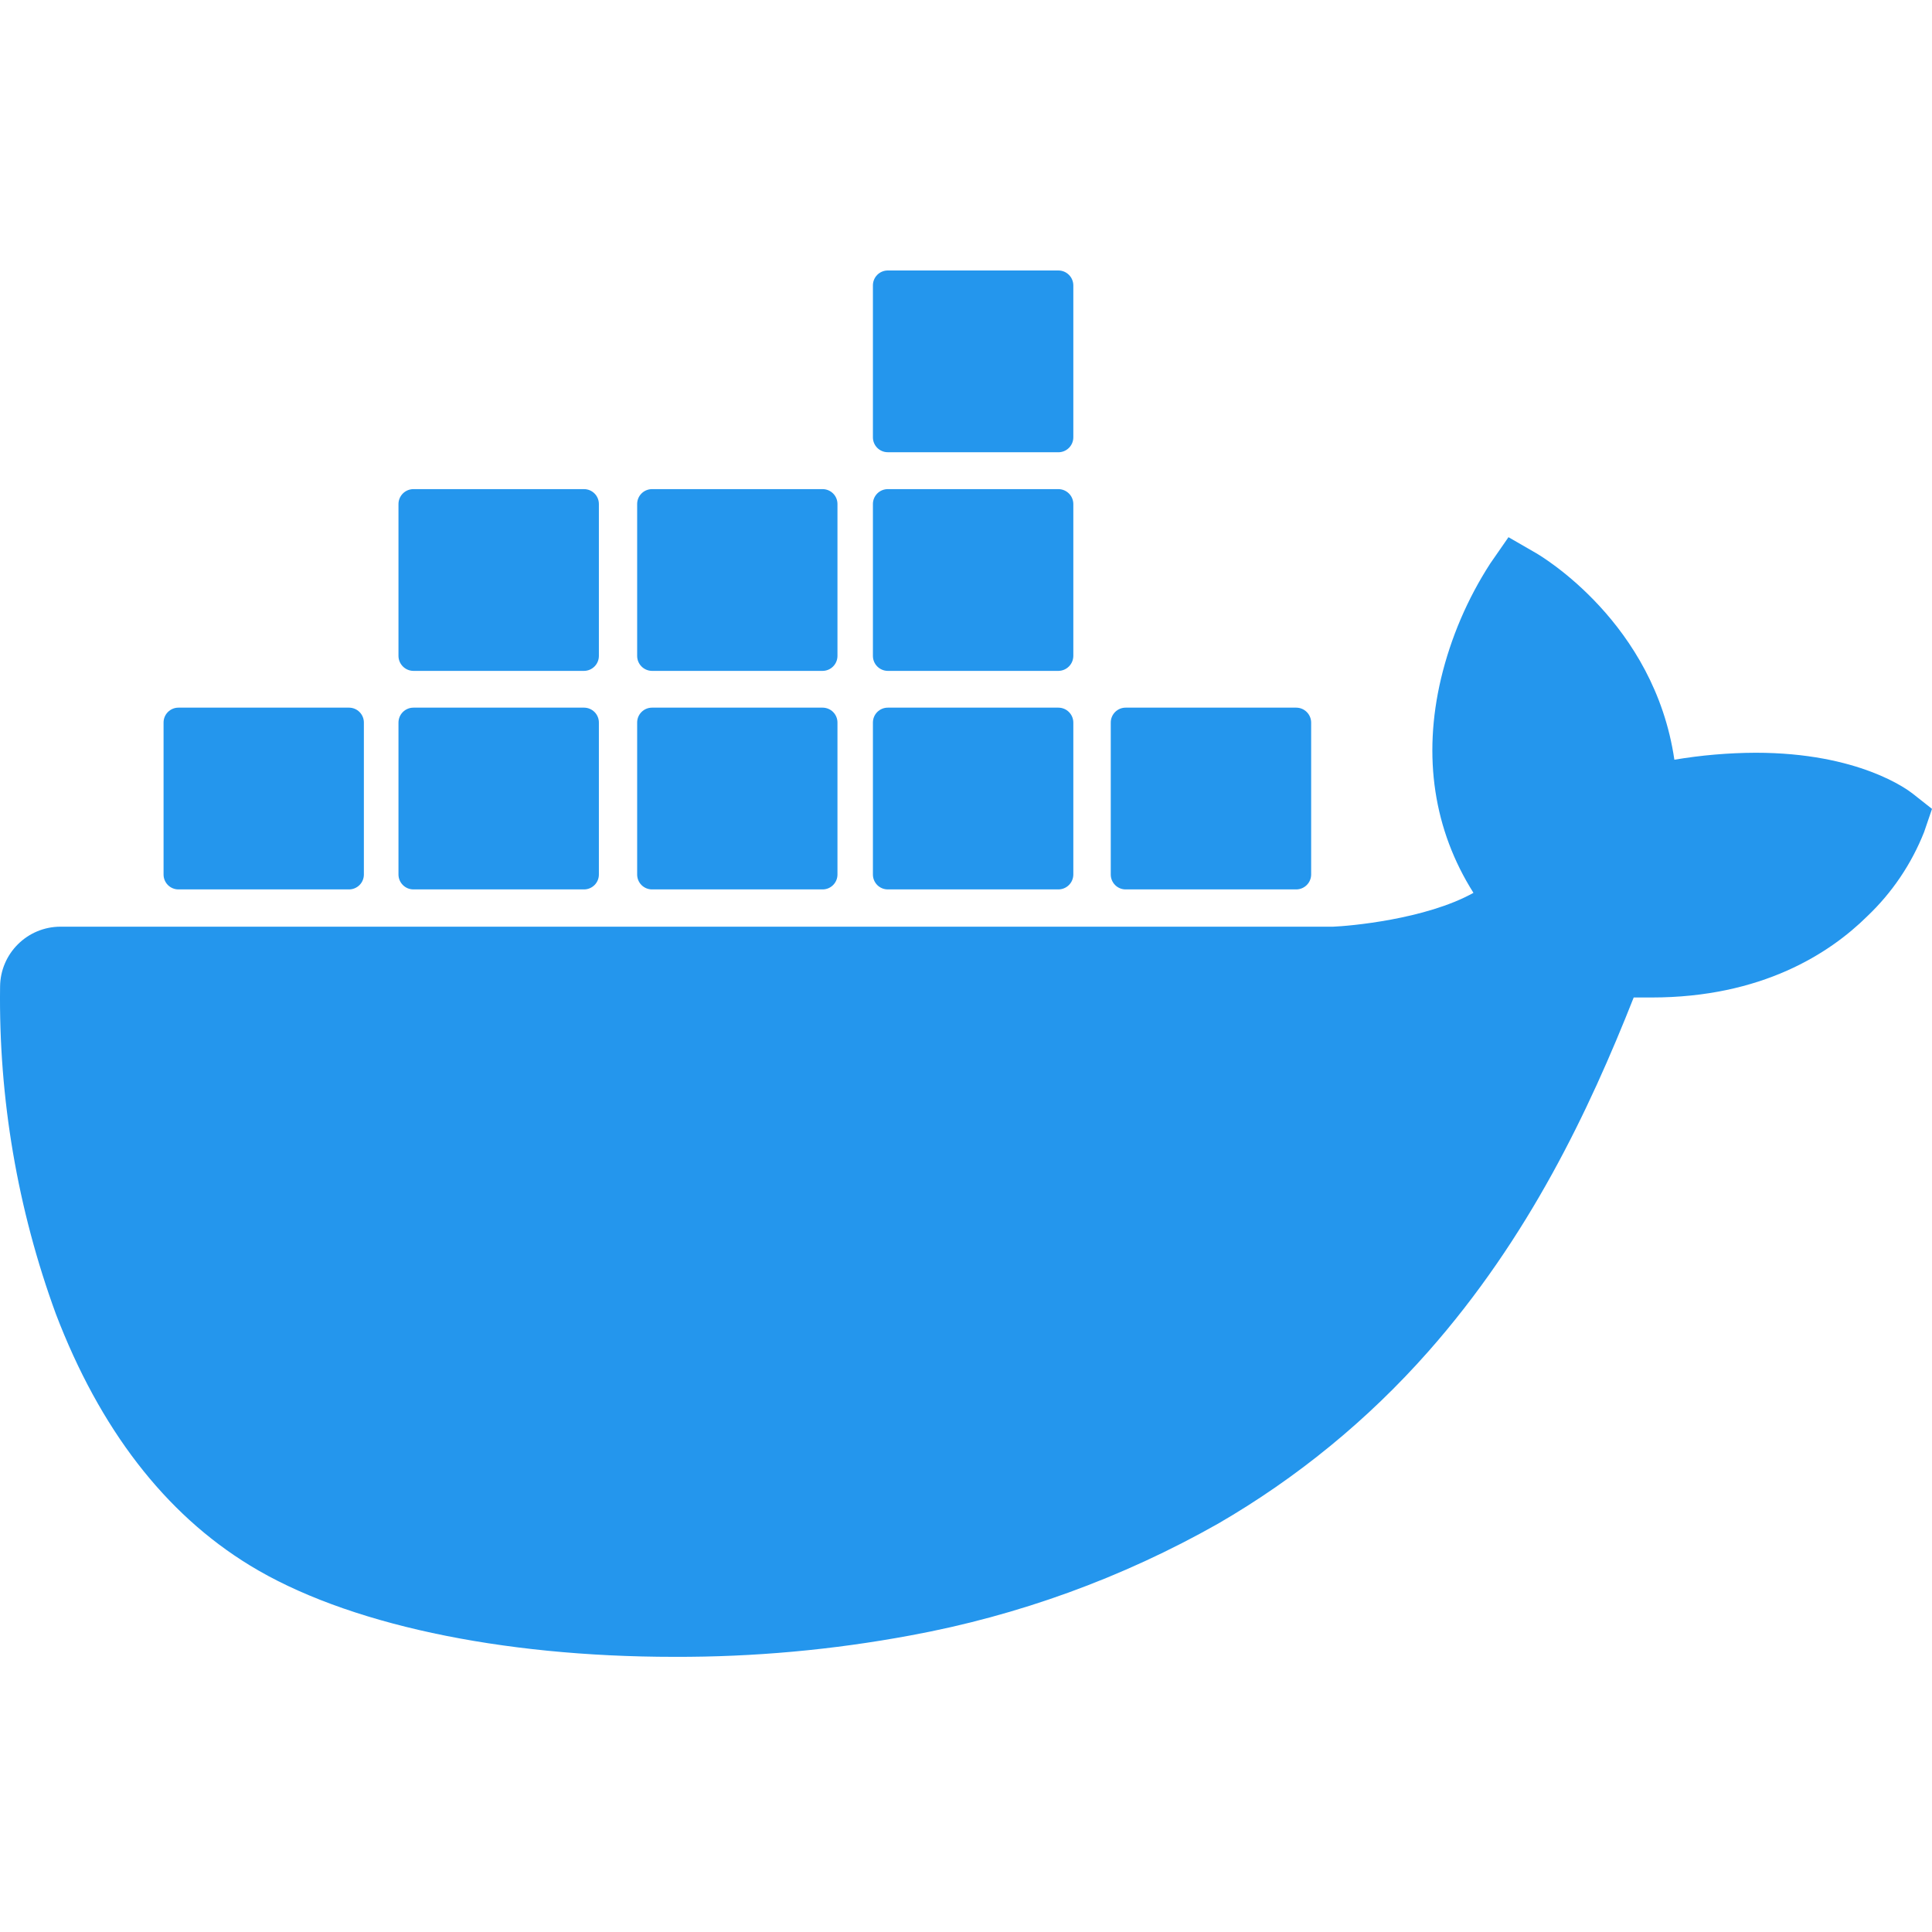
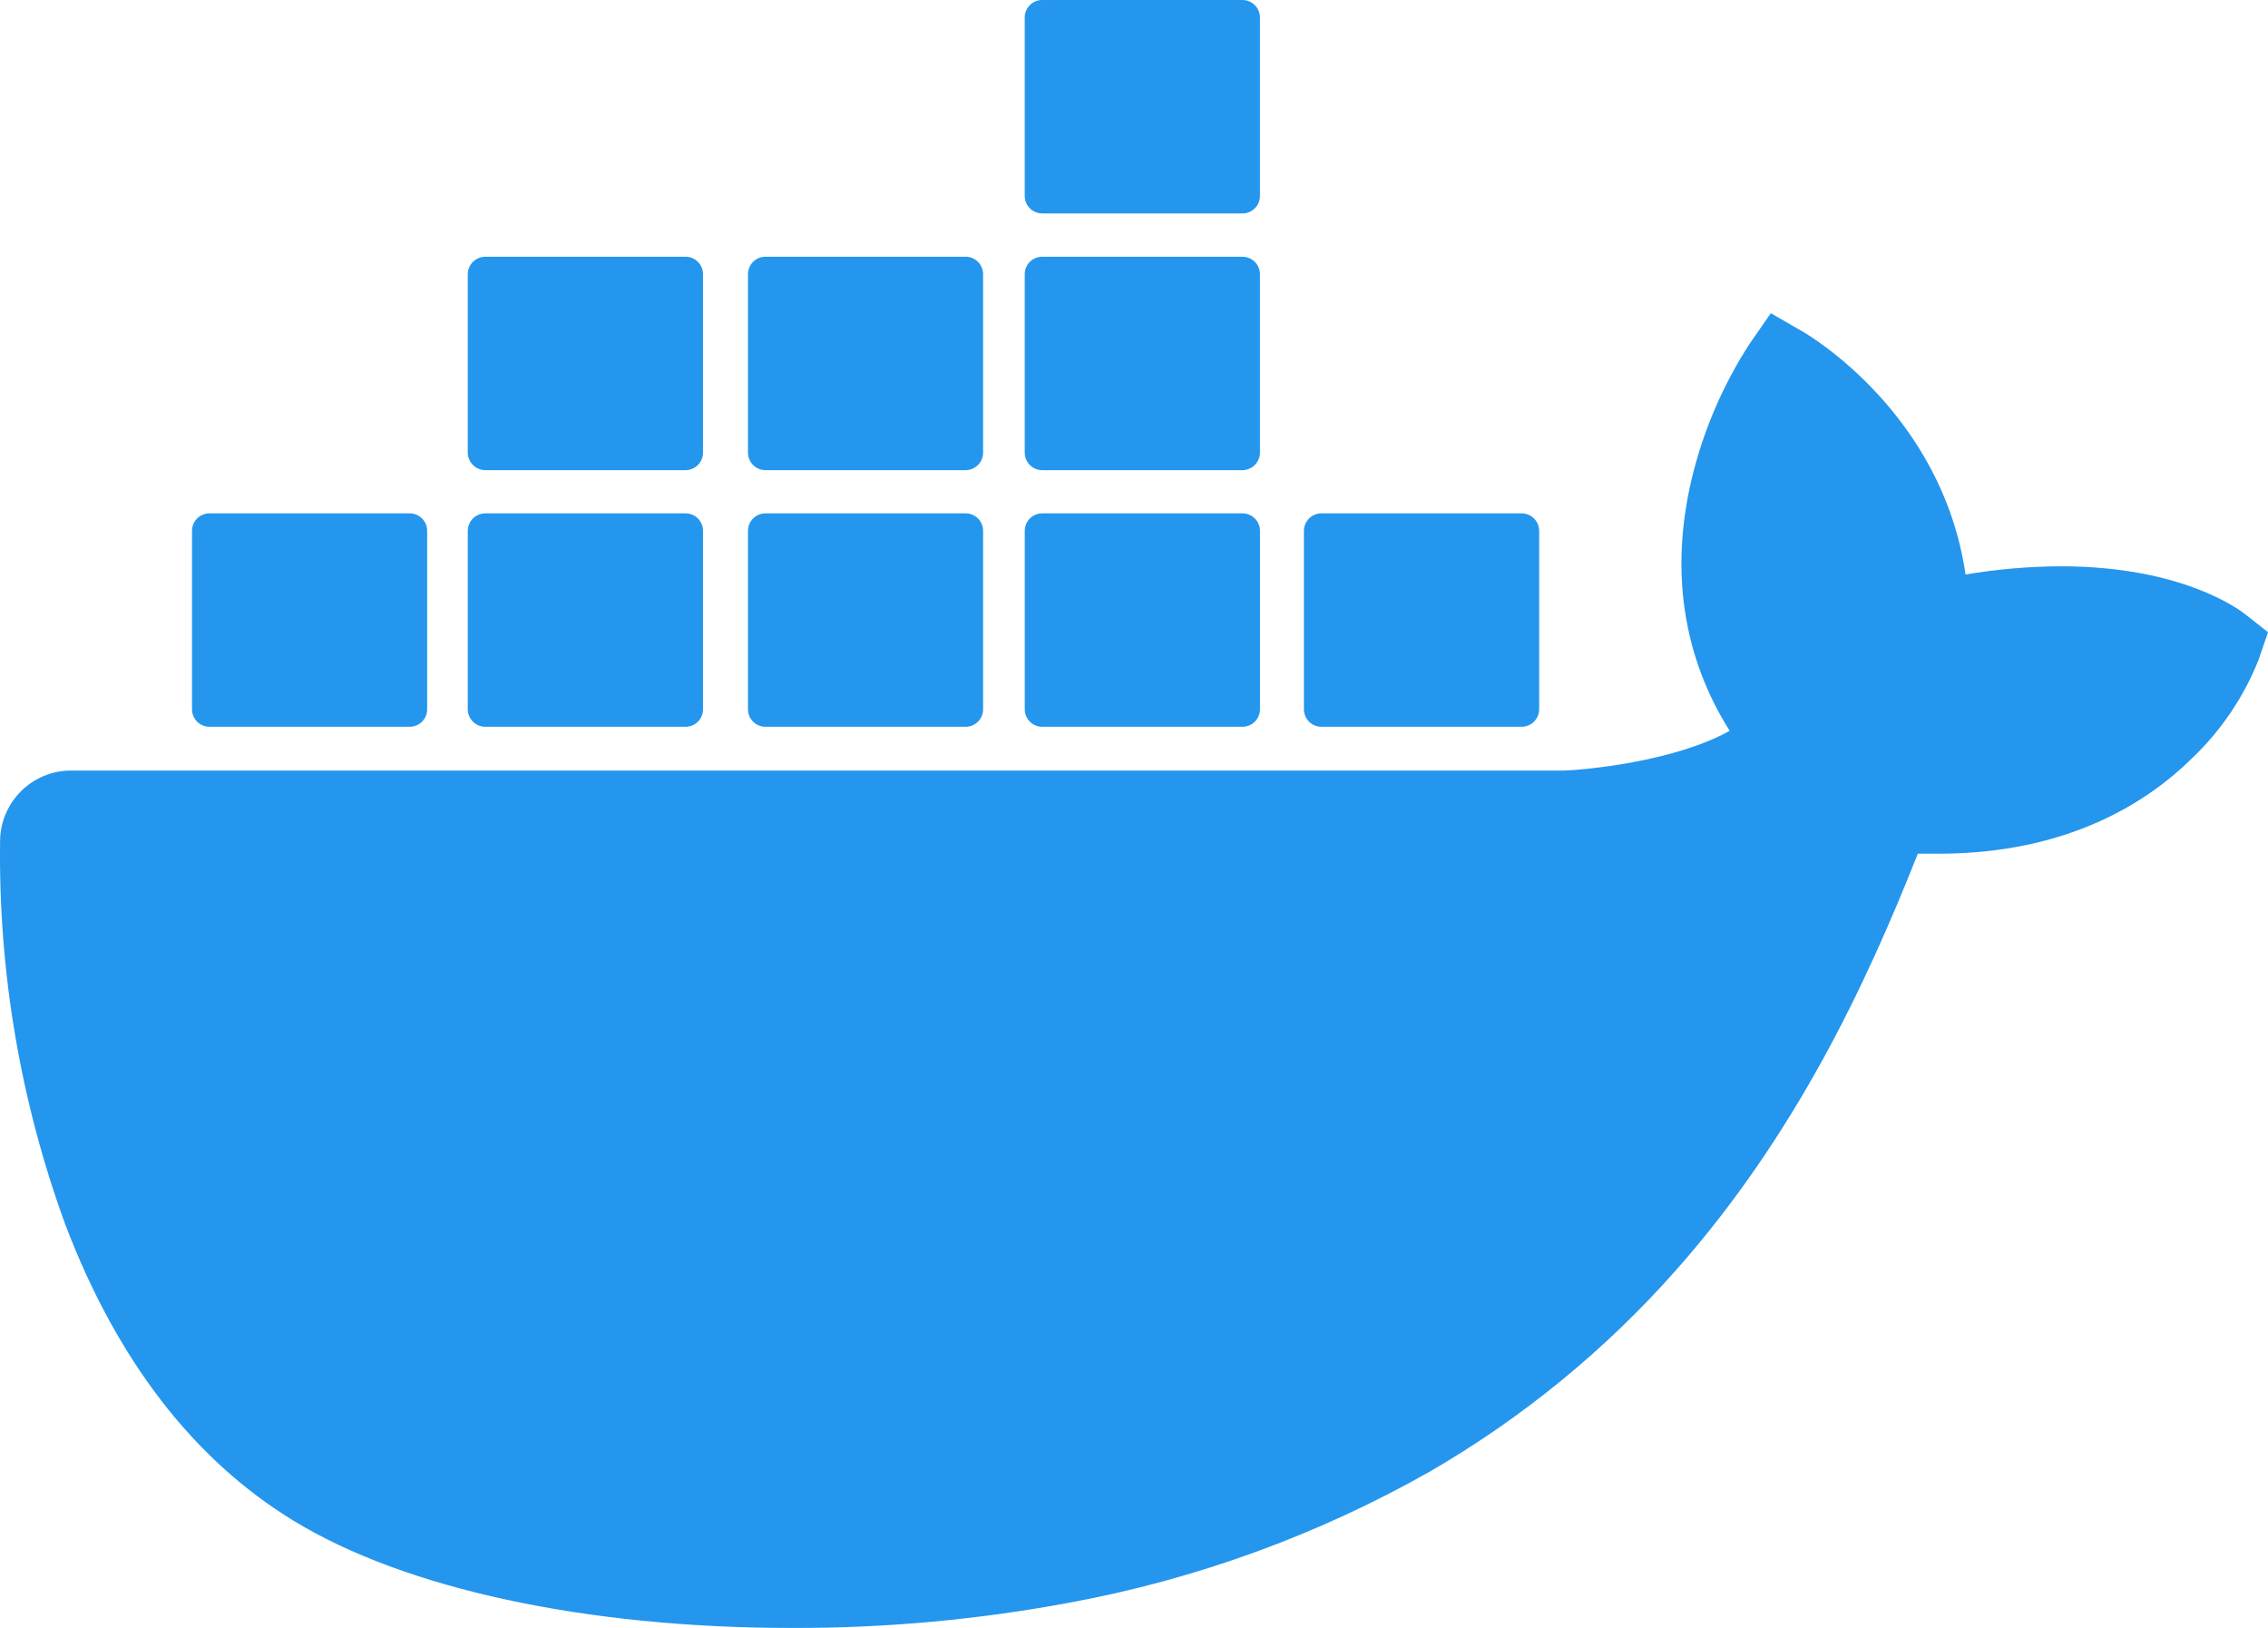
- <svg xmlns="http://www.w3.org/2000/svg" width="100" height="100" viewBox="0 0 100 100" fill="none">
-   <path d="M99.014 41.089c-.271-.216-2.803-2.127-8.142-2.127a26 26 0 0 0-4.207.361c-1.034-7.083-6.89-10.536-7.153-10.691l-1.433-.827-.943 1.36a19.2 19.2 0 0 0-2.55 5.96c-.955 4.043-.374 7.841 1.68 11.088-2.48 1.382-6.459 1.722-7.264 1.752H3.131a3.13 3.13 0 0 0-3.127 3.113A47.4 47.4 0 0 0 2.89 68.005c2.27 5.95 5.645 10.334 10.037 13.017 4.922 3.014 12.918 4.736 21.982 4.736a65.6 65.6 0 0 0 12.207-1.107 51 51 0 0 0 15.932-5.787 43.8 43.8 0 0 0 10.872-8.9c5.22-5.908 8.328-12.487 10.64-18.334h.922c5.714 0 9.227-2.287 11.165-4.203a12.2 12.2 0 0 0 2.945-4.362l.409-1.197z" fill="#2496ed" />
-   <path d="M9.236 46.036h8.827a.77.77 0 0 0 .771-.77v-7.863a.77.77 0 0 0-.766-.775H9.236a.77.77 0 0 0-.77.77v7.867a.77.77 0 0 0 .77.771m12.164 0h8.828a.77.77 0 0 0 .77-.77v-7.863a.77.77 0 0 0-.766-.775H21.4a.775.775 0 0 0-.775.775v7.862a.775.775 0 0 0 .775.771m12.35 0h8.827a.77.77 0 0 0 .77-.77v-7.863a.77.77 0 0 0-.766-.775h-8.832a.77.77 0 0 0-.77.77v7.867a.77.77 0 0 0 .77.771m12.204 0h8.827a.775.775 0 0 0 .775-.77v-7.863a.775.775 0 0 0-.775-.775h-8.827a.77.77 0 0 0-.771.77v7.867a.77.77 0 0 0 .77.771M21.4 34.725h8.828a.775.775 0 0 0 .77-.775v-7.863a.77.77 0 0 0-.77-.77H21.4a.775.775 0 0 0-.775.77v7.863a.78.78 0 0 0 .775.775m12.35 0h8.827a.775.775 0 0 0 .77-.775v-7.863a.77.77 0 0 0-.77-.77H33.75a.77.77 0 0 0-.771.77v7.863c0 .426.344.772.77.775m12.204 0h8.827a.78.78 0 0 0 .775-.775v-7.863a.775.775 0 0 0-.775-.77h-8.827a.77.77 0 0 0-.771.77v7.863c0 .426.344.772.77.775m.001-11.316h8.827a.775.775 0 0 0 .775-.77V14.77a.775.775 0 0 0-.775-.77h-8.827a.77.77 0 0 0-.771.77v7.867c0 .426.345.77.77.77m12.311 22.629h8.827a.775.775 0 0 0 .775-.77v-7.863a.775.775 0 0 0-.775-.775h-8.827a.77.77 0 0 0-.77.77v7.867a.77.77 0 0 0 .77.771" fill="#2496ed" />
+ <svg xmlns="http://www.w3.org/2000/svg" width="100.001" height="71.758" viewBox="0 0 100.001 71.758" fill="none">
+   <path d="M99.014 27.089c-.27-.216-2.803-2.127-8.142-2.127a26 26 0 0 0-4.207.361c-1.034-7.083-6.89-10.536-7.153-10.691l-1.433-.827-.943 1.36a19.2 19.2 0 0 0-2.55 5.96c-.955 4.043-.374 7.841 1.68 11.088-2.48 1.382-6.459 1.722-7.264 1.752H3.132a3.13 3.13 0 0 0-3.128 3.113A47.4 47.4 0 0 0 2.89 54.005c2.27 5.95 5.645 10.334 10.037 13.017 4.922 3.014 12.918 4.736 21.982 4.736a65.6 65.6 0 0 0 12.207-1.107 51 51 0 0 0 15.932-5.787 43.8 43.8 0 0 0 10.872-8.9c5.22-5.908 8.328-12.487 10.64-18.334h.922c5.714 0 9.227-2.287 11.165-4.203a12.2 12.2 0 0 0 2.945-4.362l.41-1.197z" fill="#2496ed" />
+   <path d="M9.236 32.036h8.827a.77.77 0 0 0 .771-.77v-7.863a.77.77 0 0 0-.766-.775H9.236a.77.77 0 0 0-.77.77v7.867a.77.77 0 0 0 .77.771m12.164 0h8.828a.77.77 0 0 0 .77-.77v-7.863a.77.77 0 0 0-.766-.775H21.4a.775.775 0 0 0-.775.775v7.862a.775.775 0 0 0 .775.771m12.35 0h8.827a.77.77 0 0 0 .77-.77v-7.863a.77.77 0 0 0-.766-.775H33.75a.77.77 0 0 0-.77.77v7.867a.77.77 0 0 0 .77.771m12.204 0h8.827a.775.775 0 0 0 .775-.77v-7.863a.775.775 0 0 0-.775-.775h-8.827a.77.77 0 0 0-.77.77v7.867a.77.77 0 0 0 .77.771M21.4 20.725h8.828a.775.775 0 0 0 .77-.775v-7.863a.77.77 0 0 0-.77-.77H21.4a.775.775 0 0 0-.775.77v7.863a.78.78 0 0 0 .775.775m12.35 0h8.827a.775.775 0 0 0 .77-.775v-7.863a.77.77 0 0 0-.77-.77H33.75a.77.77 0 0 0-.77.77v7.863c0 .426.343.772.77.775m12.203 0h8.827a.78.78 0 0 0 .775-.775v-7.863a.775.775 0 0 0-.775-.77h-8.827a.77.77 0 0 0-.77.77v7.863c0 .426.343.772.77.775m0-11.316h8.827a.775.775 0 0 0 .775-.77V.77A.775.775 0 0 0 54.78 0h-8.827a.77.77 0 0 0-.77.77v7.867c0 .426.344.77.77.77m12.31 22.629h8.827a.775.775 0 0 0 .775-.77v-7.863a.775.775 0 0 0-.775-.775h-8.827a.77.77 0 0 0-.77.77v7.867a.77.77 0 0 0 .77.771" fill="#2496ed" />
</svg>
